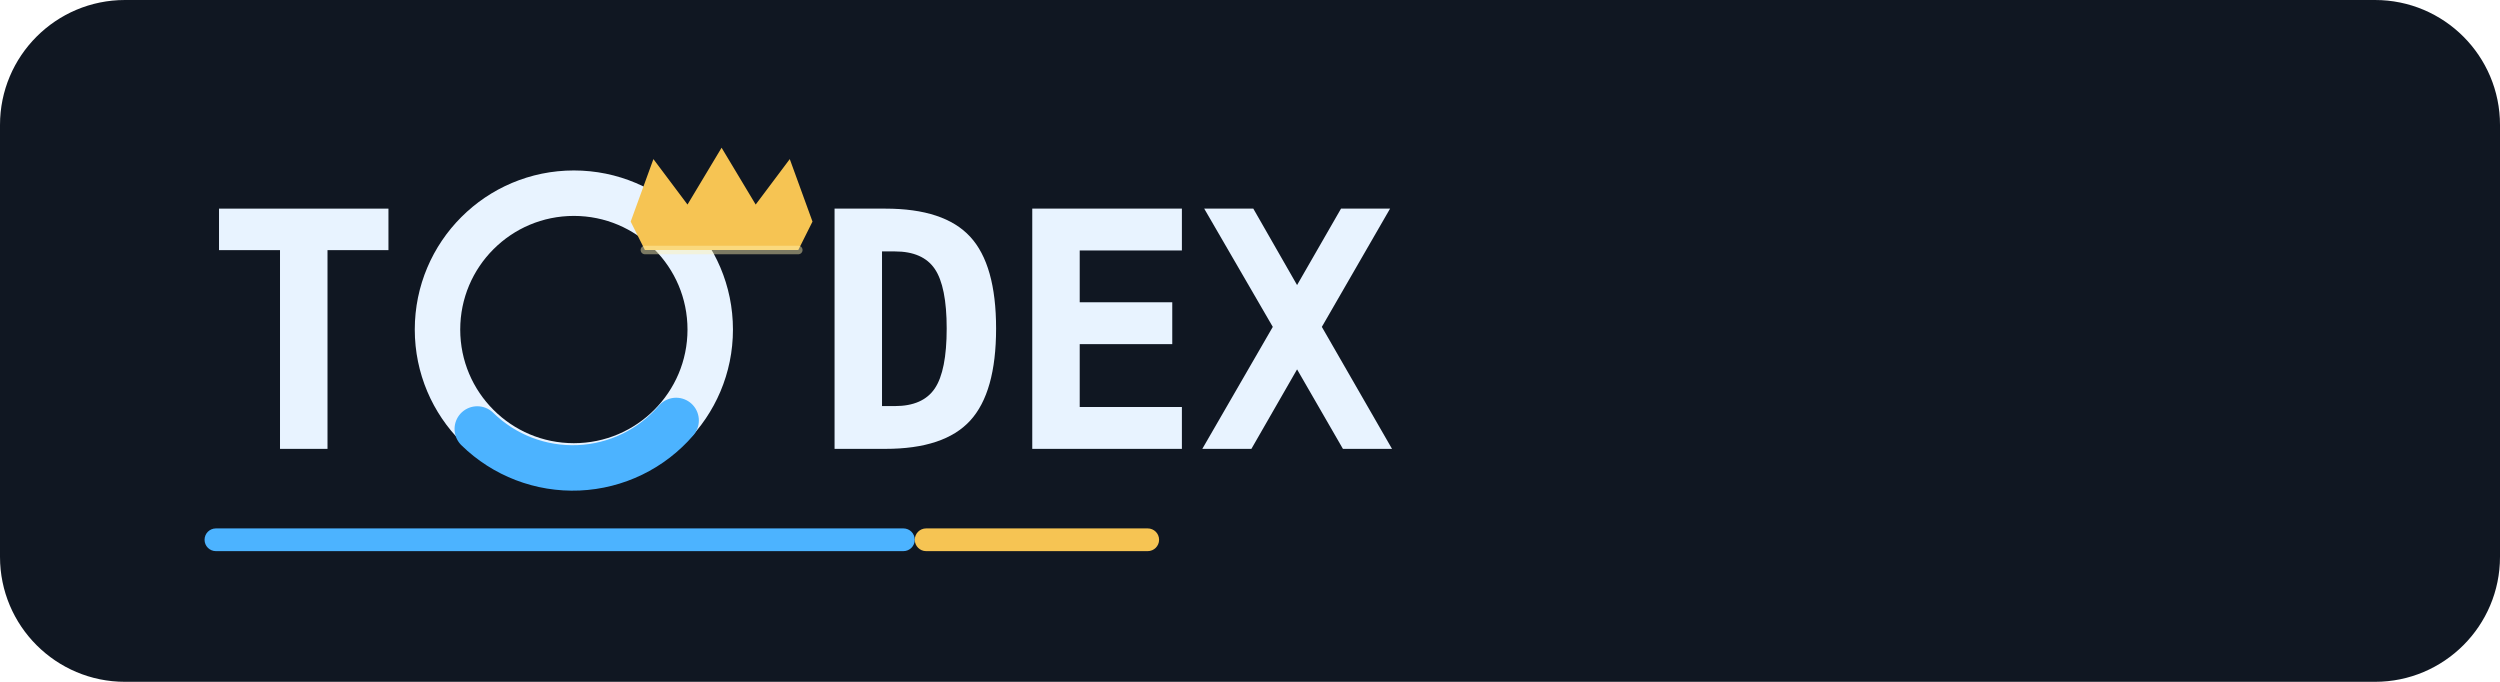
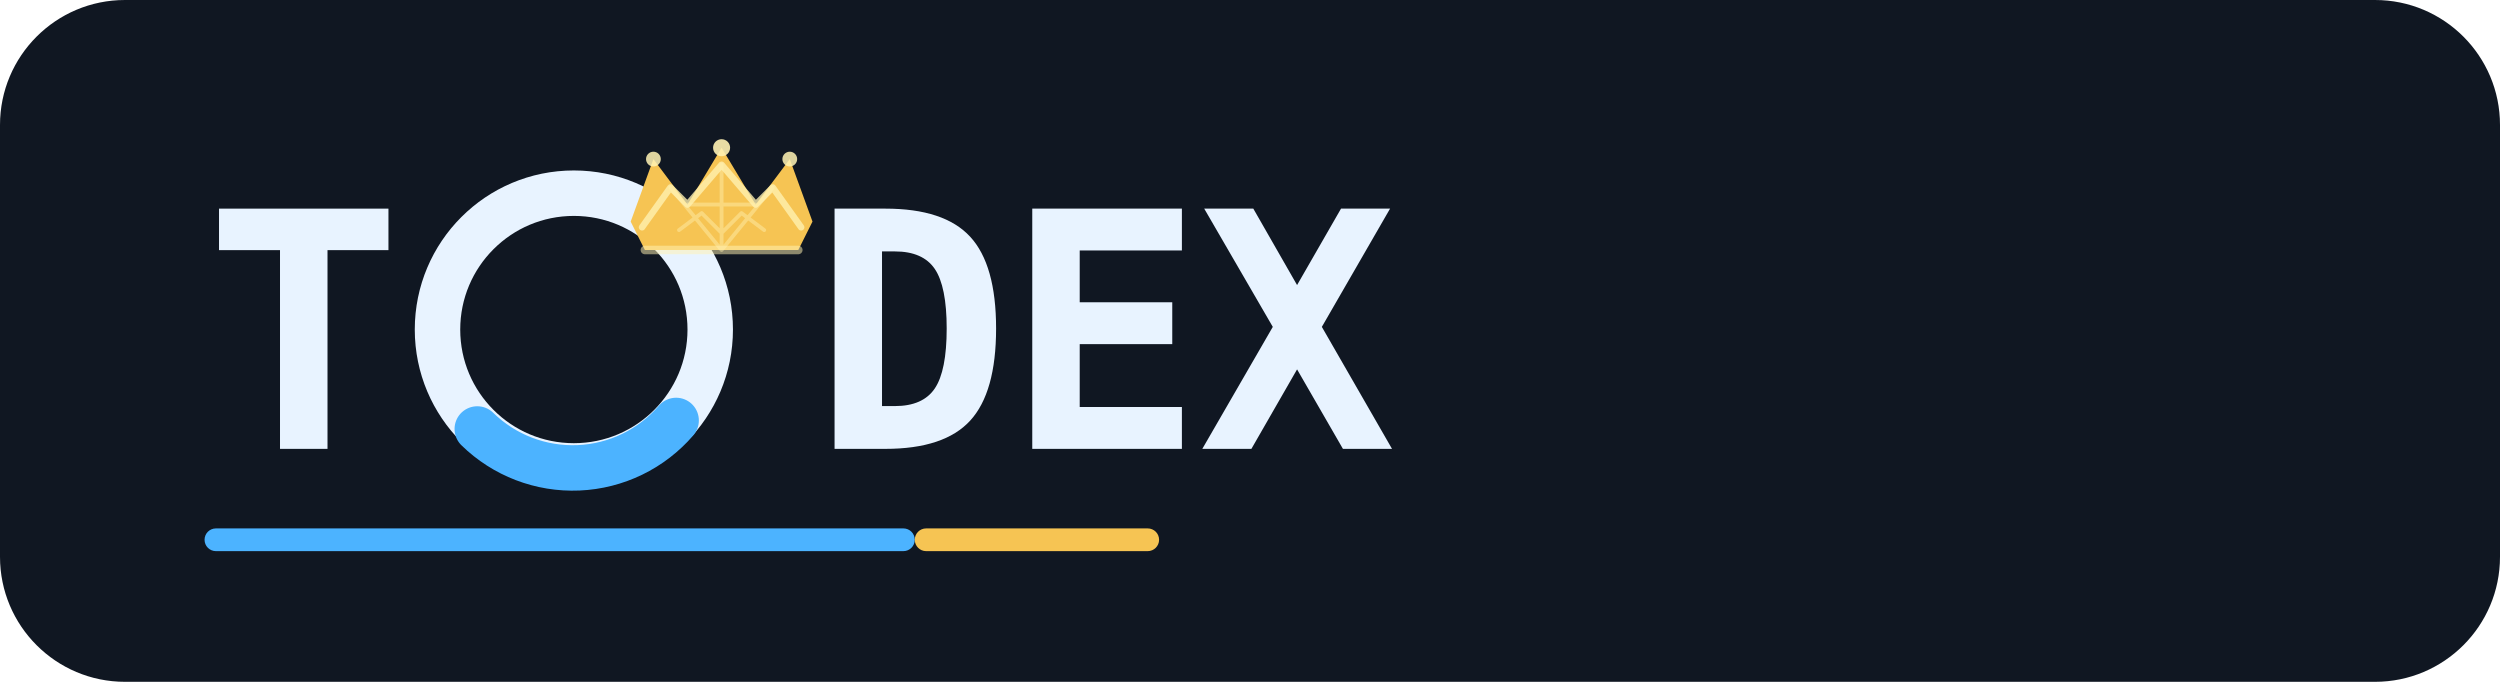
<svg xmlns="http://www.w3.org/2000/svg" width="880" height="240" viewBox="0 0 880 240" fill="none">
  <rect width="880" height="240" rx="44" fill="#101722" />
  <g font-family="SF Mono, Menlo, Monaco, Consolas, monospace" font-size="116" font-weight="800" letter-spacing="-2">
    <text x="72" y="158" fill="#E8F3FF">T</text>
    <text x="286" y="158" fill="#E8F3FF">DEX</text>
  </g>
  <circle cx="202" cy="116" r="48" stroke="#E8F3FF" stroke-width="16" />
  <path d="M168 151A48 48 0 0 0 238 148" stroke="#4CB3FF" stroke-width="16" stroke-linecap="round" />
  <path d="M222 78L230 56L242 72L254 52L266 72L278 56L286 78L281 88H227L222 78Z" fill="#F6C453" />
-   <path d="M227 88H281" stroke="#FFF2B2" stroke-width="3" stroke-linecap="round" opacity="0.45" />
+   <path d="M227 88H281" stroke="#FFF2B2" stroke-width="3" stroke-linecap="round" opacity="0.52" />
+   <path d="M226 80L236 66L242 72L254 58L266 72L272 66L282 80" stroke="#FFF2B2" stroke-width="2.3" stroke-linecap="round" stroke-linejoin="round" opacity="0.78" />
+   <path d="M236 66L254 88M254 58L254 88M272 66L254 88M242 72L266 72M239 81L247 75L254 82L261 75L269 81" stroke="#FFF2B2" stroke-width="1.35" stroke-linecap="round" stroke-linejoin="round" opacity="0.44" />
+   <circle cx="230" cy="56" r="2.6" fill="#FFF2B2" opacity="0.86" />
+   <circle cx="254" cy="52" r="3" fill="#FFF2B2" opacity="0.90" />
+   <circle cx="278" cy="56" r="2.6" fill="#FFF2B2" opacity="0.86" />
  <rect x="72" y="186" width="250" height="8" rx="4" fill="#4CB3FF" />
  <rect x="322" y="186" width="86" height="8" rx="4" fill="#F6C453" />
</svg>
